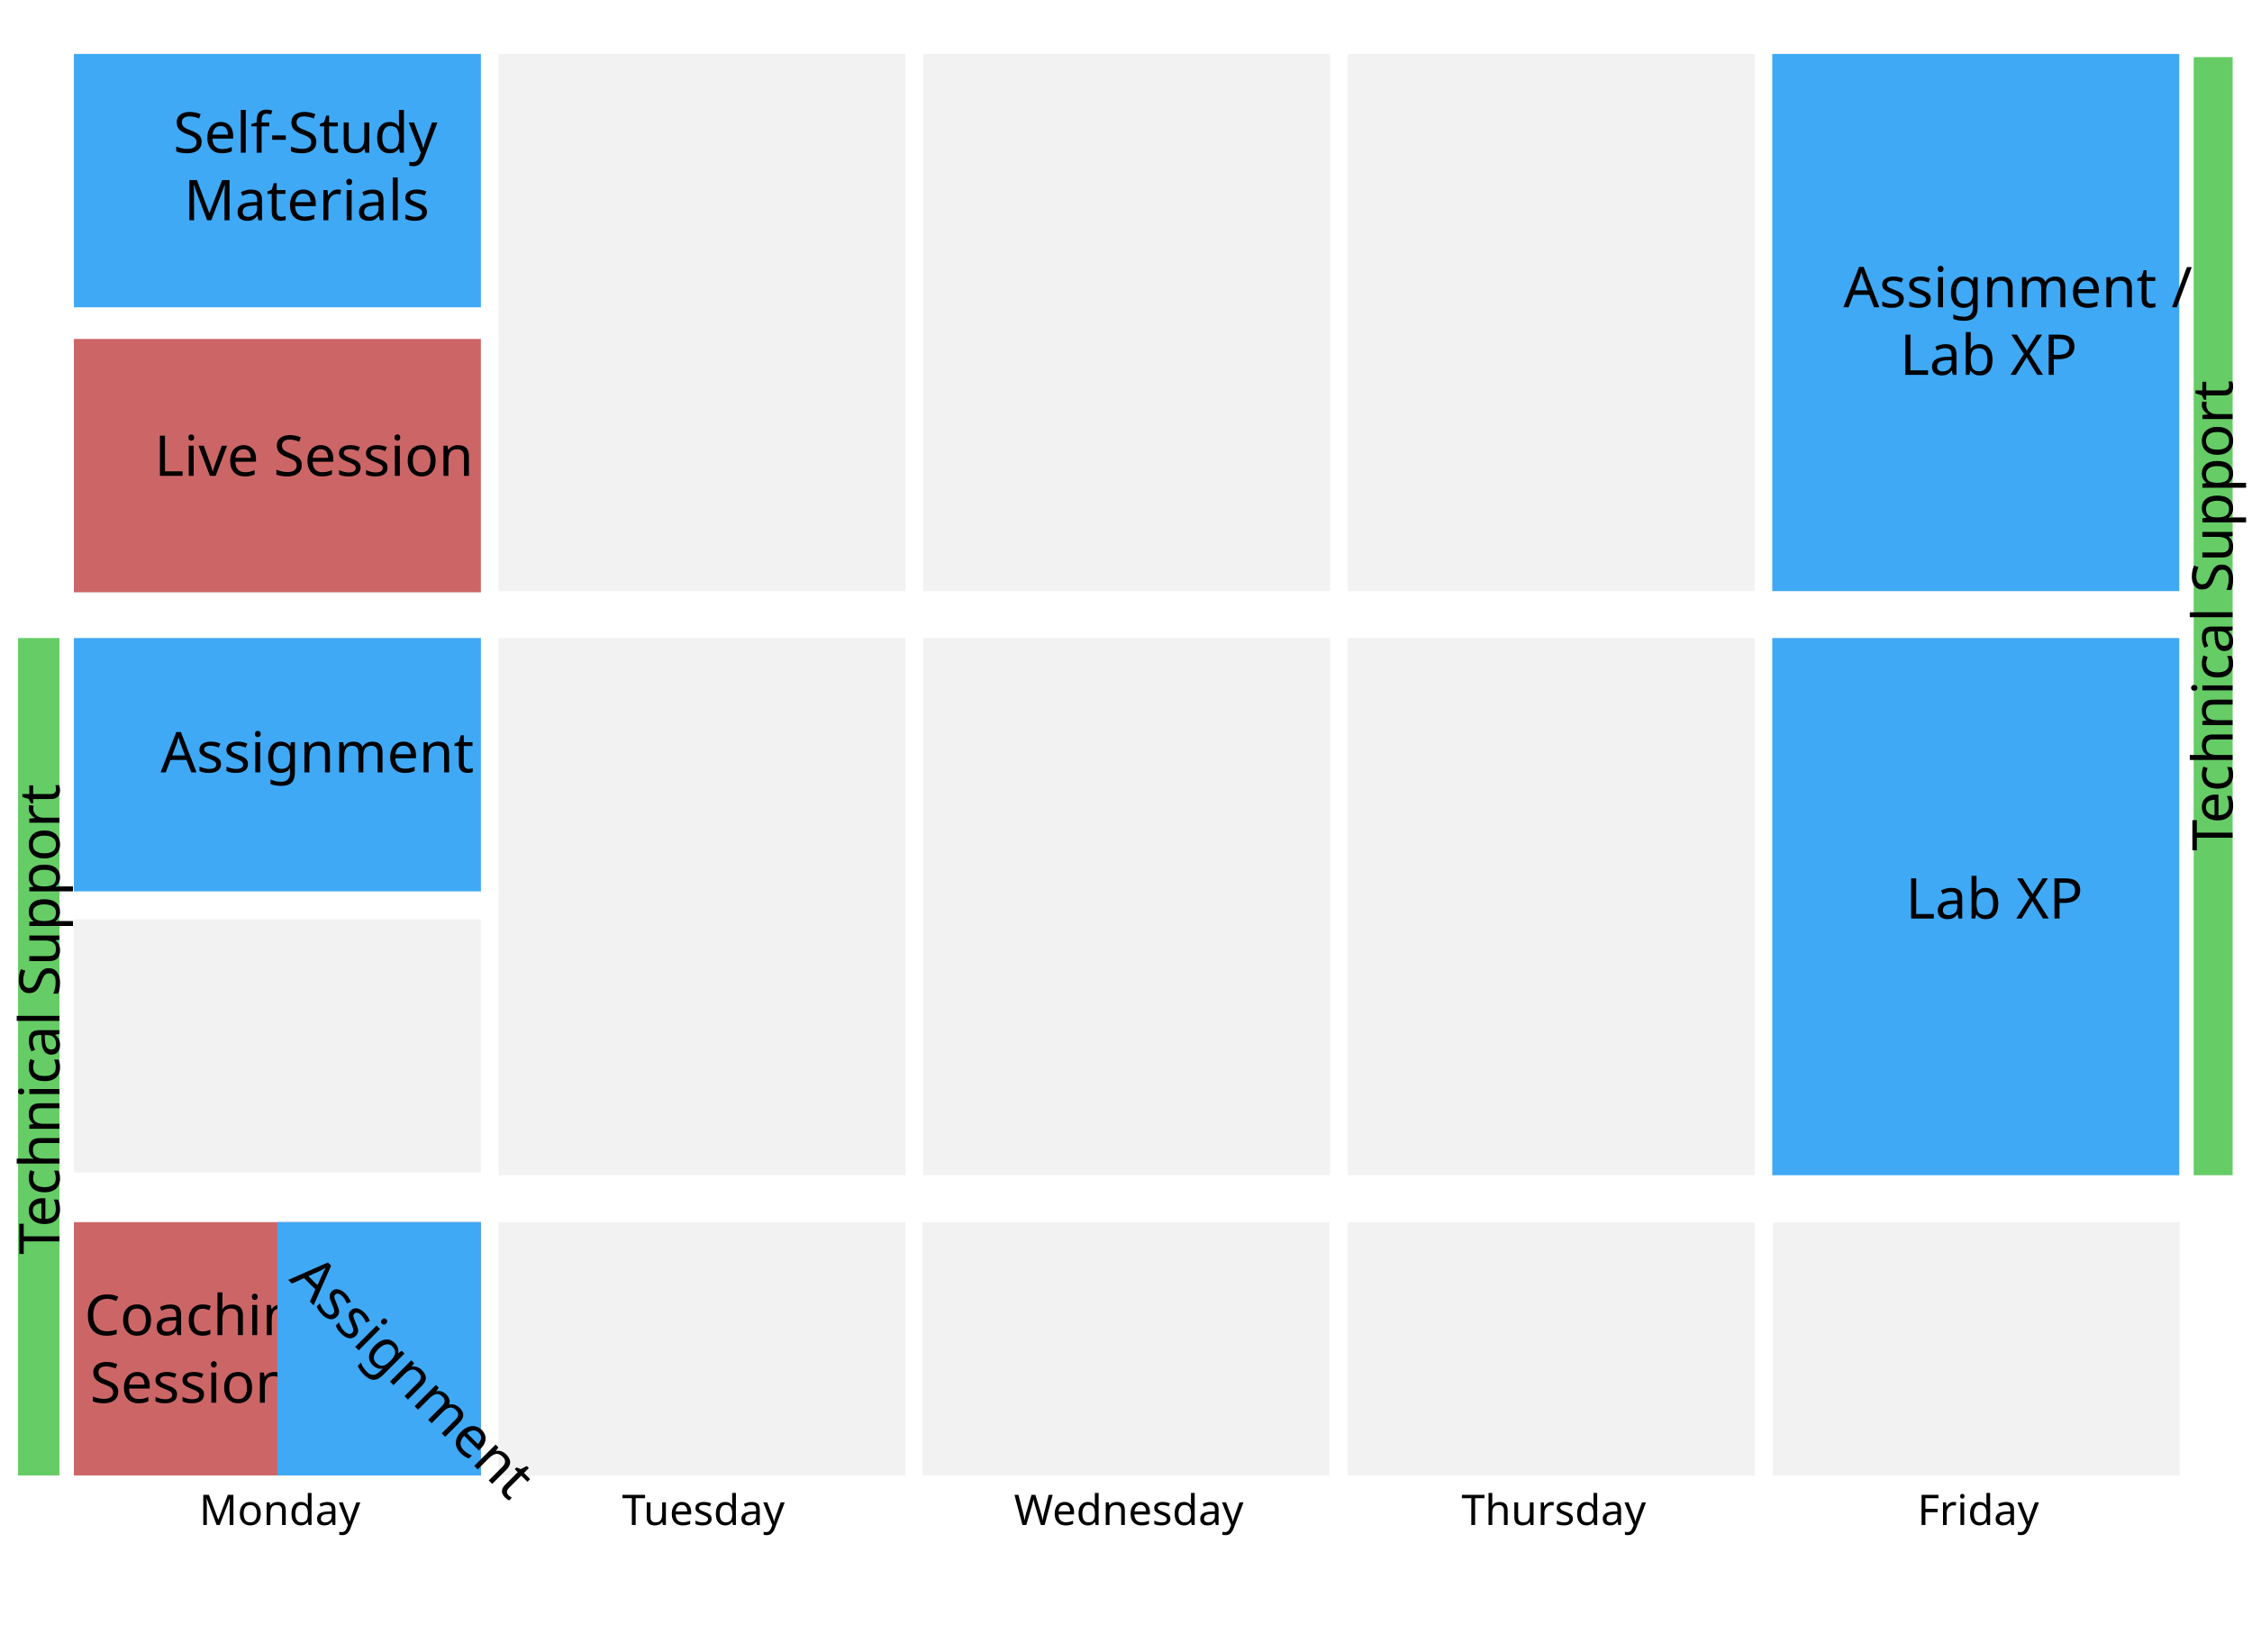
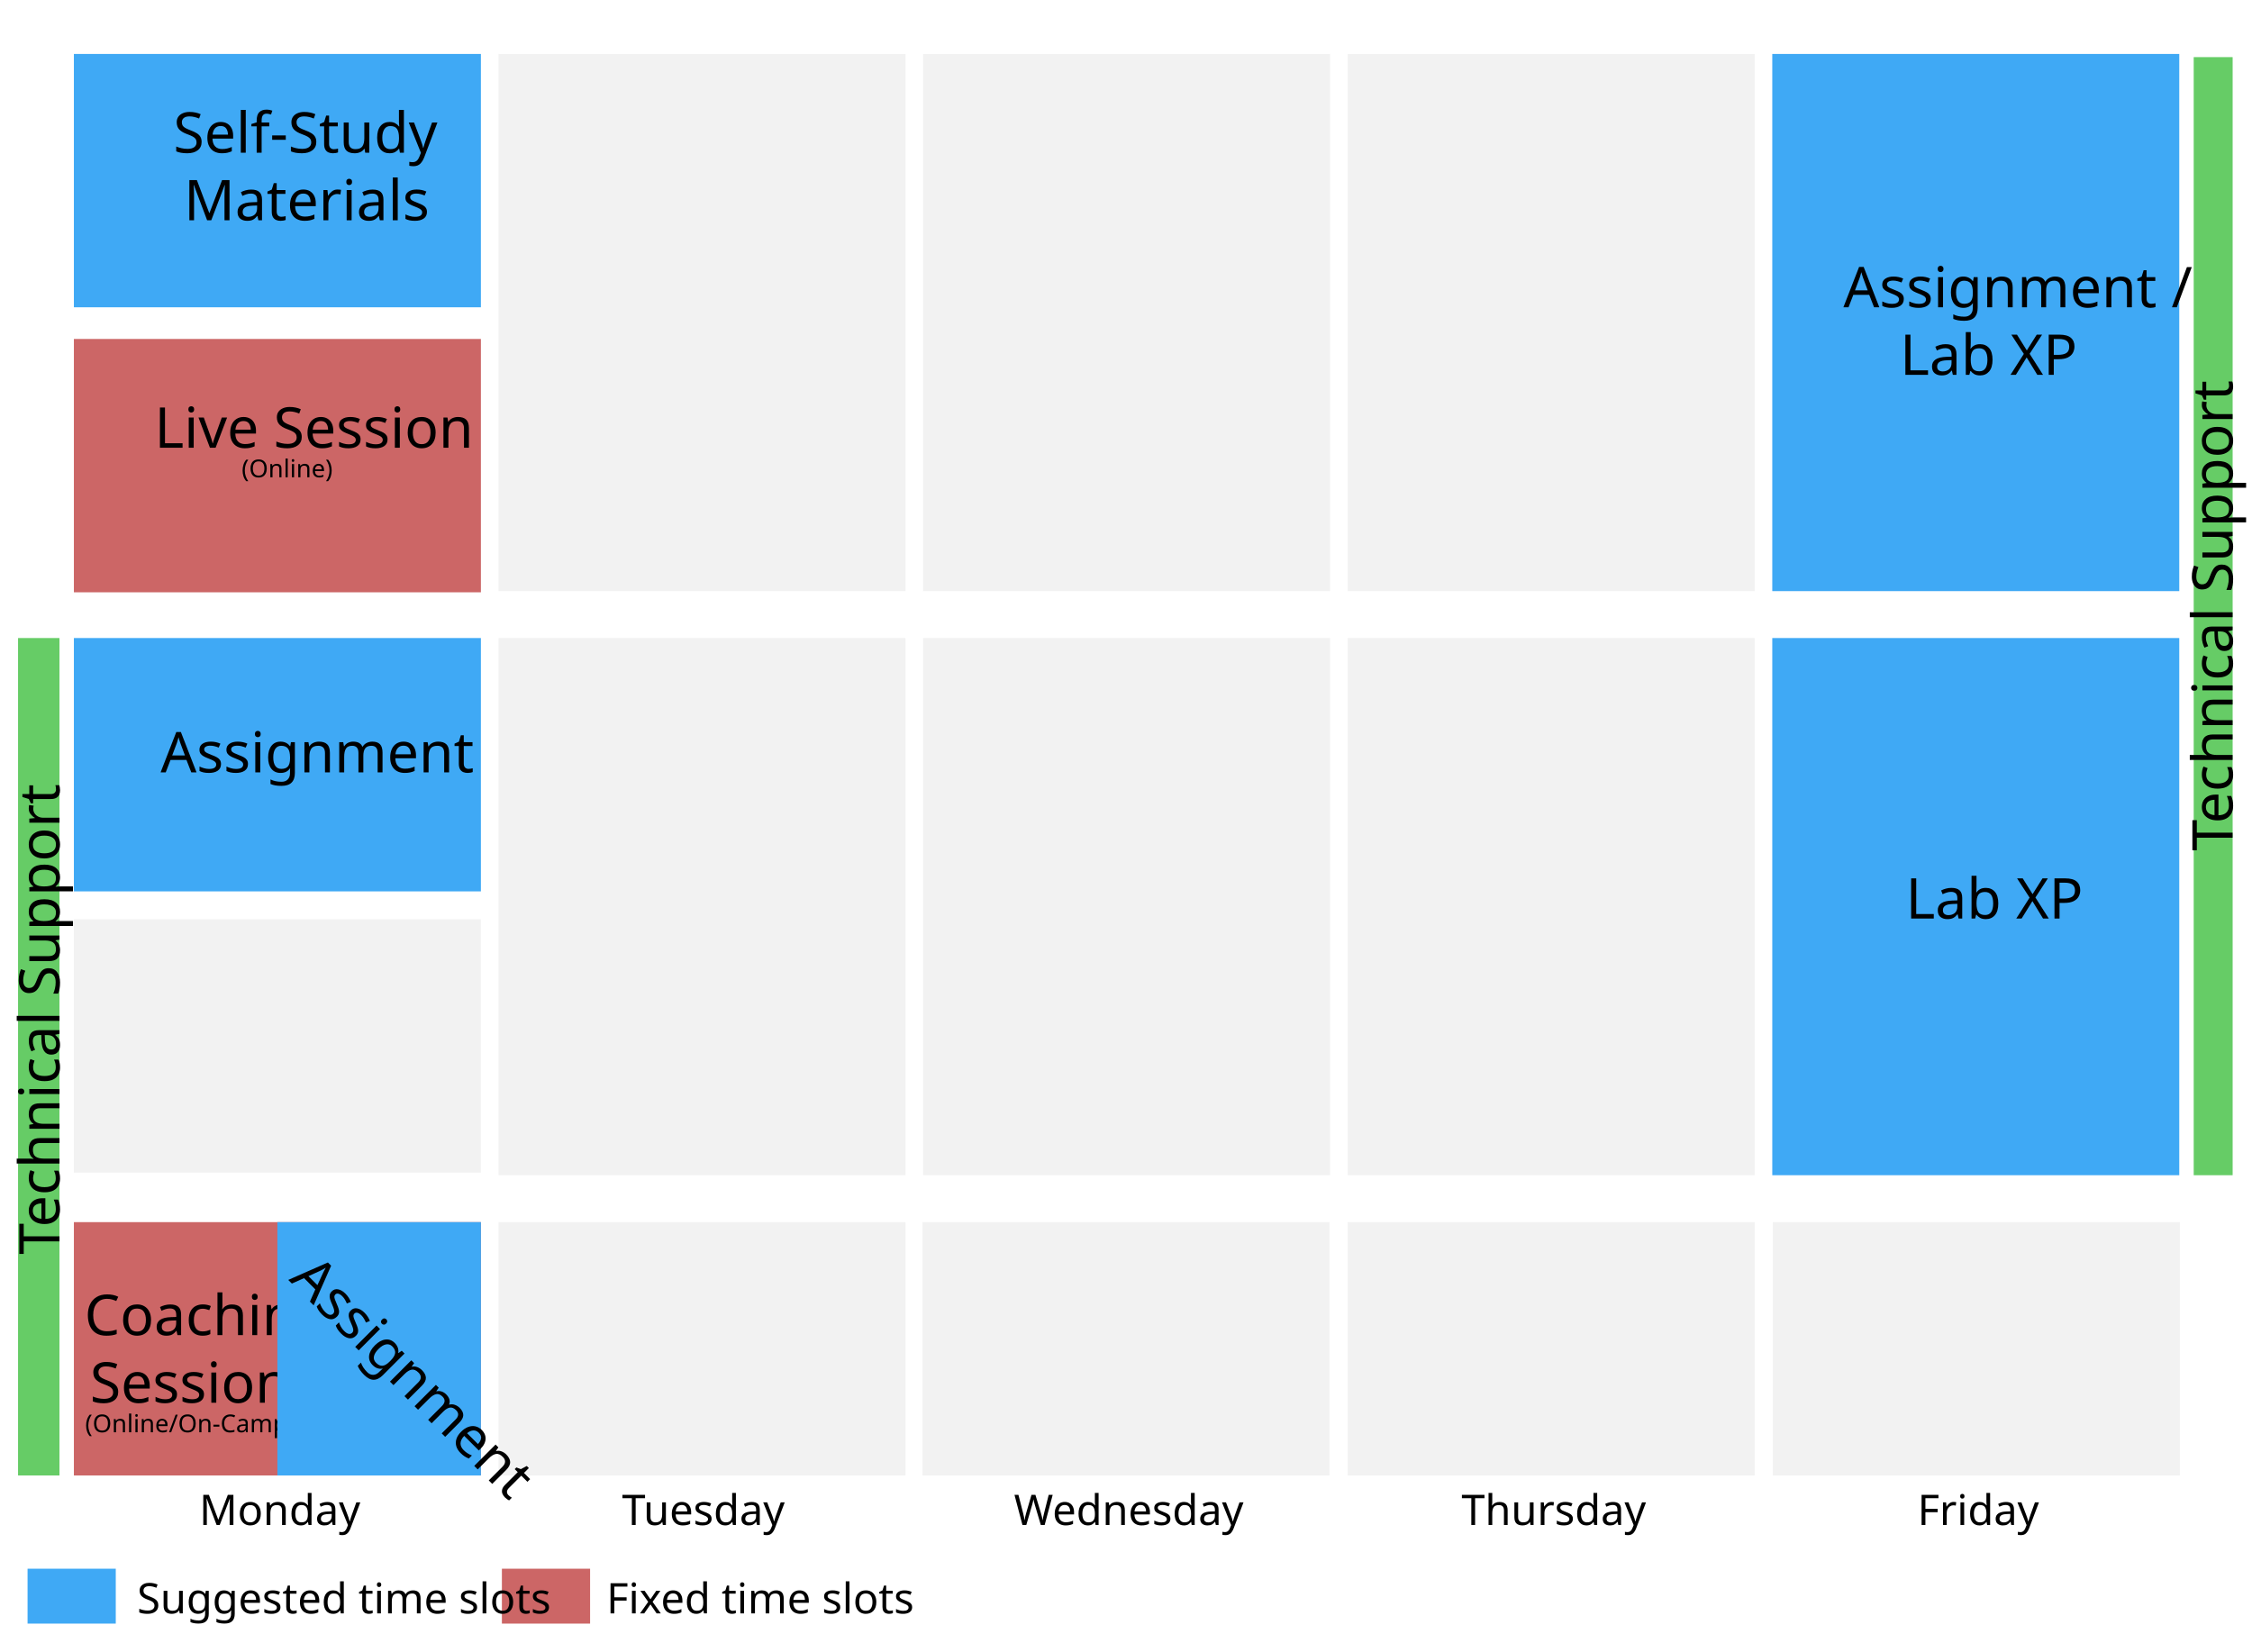
<svg xmlns="http://www.w3.org/2000/svg" version="1.1" id="Layer_1" x="0px" y="0px" viewBox="0 0 1920 1408.5" style="enable-background:new 0 0 1920 1408.5;" xml:space="preserve">
  <style type="text/css">
	.st0{fill:#F2F2F2;}
	.st1{fill:#3FA9F5;}
	.st2{fill:#CC6666;}
	.st3{font-family:'PTSans-NarrowBold';}
	.st4{font-size:36px;}
	.st5{enable-background:new    ;}
	.st6{font-size:48px;}
- 	.st7{fill:#66CC66;}
+ 	.st7{font-size:21px;}
+ 	.st8{fill:#66CC66;}
</style>
  <g>
    <rect x="425" y="46" class="st0" width="347" height="458" />
  </g>
  <g>
    <rect x="425" y="544" class="st0" width="347" height="458" />
  </g>
  <g>
    <rect x="1149" y="46" class="st0" width="347" height="458" />
  </g>
  <g>
    <rect x="1149" y="544" class="st0" width="347" height="458" />
  </g>
  <g>
    <rect x="787" y="46" class="st0" width="347" height="458" />
  </g>
  <g>
    <rect x="787" y="544" class="st0" width="347" height="458" />
  </g>
  <g>
    <rect x="1511" y="46" class="st1" width="347" height="458" />
  </g>
  <g>
    <rect x="1511" y="544" class="st1" width="347" height="458" />
  </g>
  <g>
    <rect x="63" y="289" class="st2" width="347" height="216" />
  </g>
  <g>
    <rect x="63" y="46" class="st1" width="347" height="216" />
  </g>
  <text transform="matrix(1 0 0 1 169.8378 1300.225)" class="st3 st4">Monday</text>
  <text transform="matrix(1 0 0 1 530.3176 1300.226)" class="st3 st4">Tuesday</text>
  <text transform="matrix(1 0 0 1 864.4828 1300.224)" class="st3 st4">Wednesday</text>
  <text transform="matrix(1 0 0 1 1246.021 1300.224)" class="st3 st4">Thursday</text>
  <text transform="matrix(1 0 0 1 1634.819 1300.225)" class="st3 st4">Friday</text>
  <text transform="matrix(1 0 0 1 1571.63 262)" class="st5">
    <tspan x="0" y="0" class="st3 st6">Assignment /</tspan>
    <tspan x="48.2" y="57.6" class="st3 st6">Lab XP </tspan>
  </text>
  <text transform="matrix(1 0 0 1 1624.742 783.1757)" class="st3 st6">Lab XP</text>
  <text transform="matrix(1 0 0 1 147.7975 130.1935)" class="st5">
    <tspan x="0" y="0" class="st3 st6">Self-Study</tspan>
    <tspan x="9" y="57.6" class="st3 st6">Materials</tspan>
  </text>
-   <text transform="matrix(1 0 0 1 131.6941 405.7332)" class="st3 st6">Live Session</text>
+   <text transform="matrix(1 0 0 1 131.6941 381.7329)" class="st5">
+     <tspan x="0" y="0" class="st3 st6">Live Session</tspan>
+     <tspan x="74.3" y="25.2" class="st3 st7">(Online)</tspan>
+   </text>
  <g>
    <rect x="63" y="544" class="st1" width="347" height="216" />
  </g>
  <g>
    <rect x="63" y="1042" class="st2" width="347" height="216" />
  </g>
  <g>
    <rect x="425" y="1042" class="st0" width="347" height="216" />
  </g>
  <g>
    <rect x="786.5" y="1042" class="st0" width="347" height="216" />
  </g>
  <g>
    <rect x="1149" y="1042" class="st0" width="347" height="216" />
  </g>
  <g>
    <rect x="1511.5" y="1042" class="st0" width="347" height="216" />
  </g>
  <g>
    <rect x="63" y="783.8" class="st0" width="347" height="216" />
  </g>
  <text transform="matrix(1 0 0 1 136.9263 658.5266)" class="st3 st6">Assignment</text>
  <text transform="matrix(1 0 0 1 71.9816 1138.354)" class="st5">
    <tspan x="0" y="0" class="st3 st6">Coaching</tspan>
    <tspan x="4.7" y="57.6" class="st3 st6">Sessions</tspan>
+     <tspan x="0.6" y="82.8" class="st3 st7">(Online/On-Campus)</tspan>
  </text>
  <g>
    <rect x="236.5" y="1042" class="st1" width="173.5" height="216" />
  </g>
  <text transform="matrix(0.7071 0.7071 -0.7071 0.7071 245.7543 1091.273)" class="st3 st6">Assignment</text>
-   <rect x="15.4" y="544" class="st7" width="35.3" height="714" />
+   <rect x="15.4" y="544" class="st8" width="35.3" height="714" />
  <text transform="matrix(1.633974e-07 -1 1 1.633974e-07 50.7252 1069.585)" class="st3 st6">Technical Support</text>
-   <rect x="1870.3" y="48.7" class="st7" width="33.2" height="953.3" />
+   <rect x="1870.3" y="48.7" class="st8" width="33.2" height="953.3" />
  <text transform="matrix(1.633974e-07 -1 1 1.633974e-07 1903.444 725.4438)" class="st3 st6">Technical Support</text>
+   <g>
+     <rect x="23.5" y="1337.5" class="st1" width="75.2" height="46.8" />
+   </g>
+   <g>
+     <rect x="427.9" y="1337.5" class="st2" width="75.2" height="46.8" />
+   </g>
+   <text transform="matrix(1 0 0 1 517.0446 1375.614)" class="st3 st4">Fixed time slots</text>
+   <text transform="matrix(1 0 0 1 116.892 1375.615)" class="st3 st4">Suggested time slots</text>
</svg>
